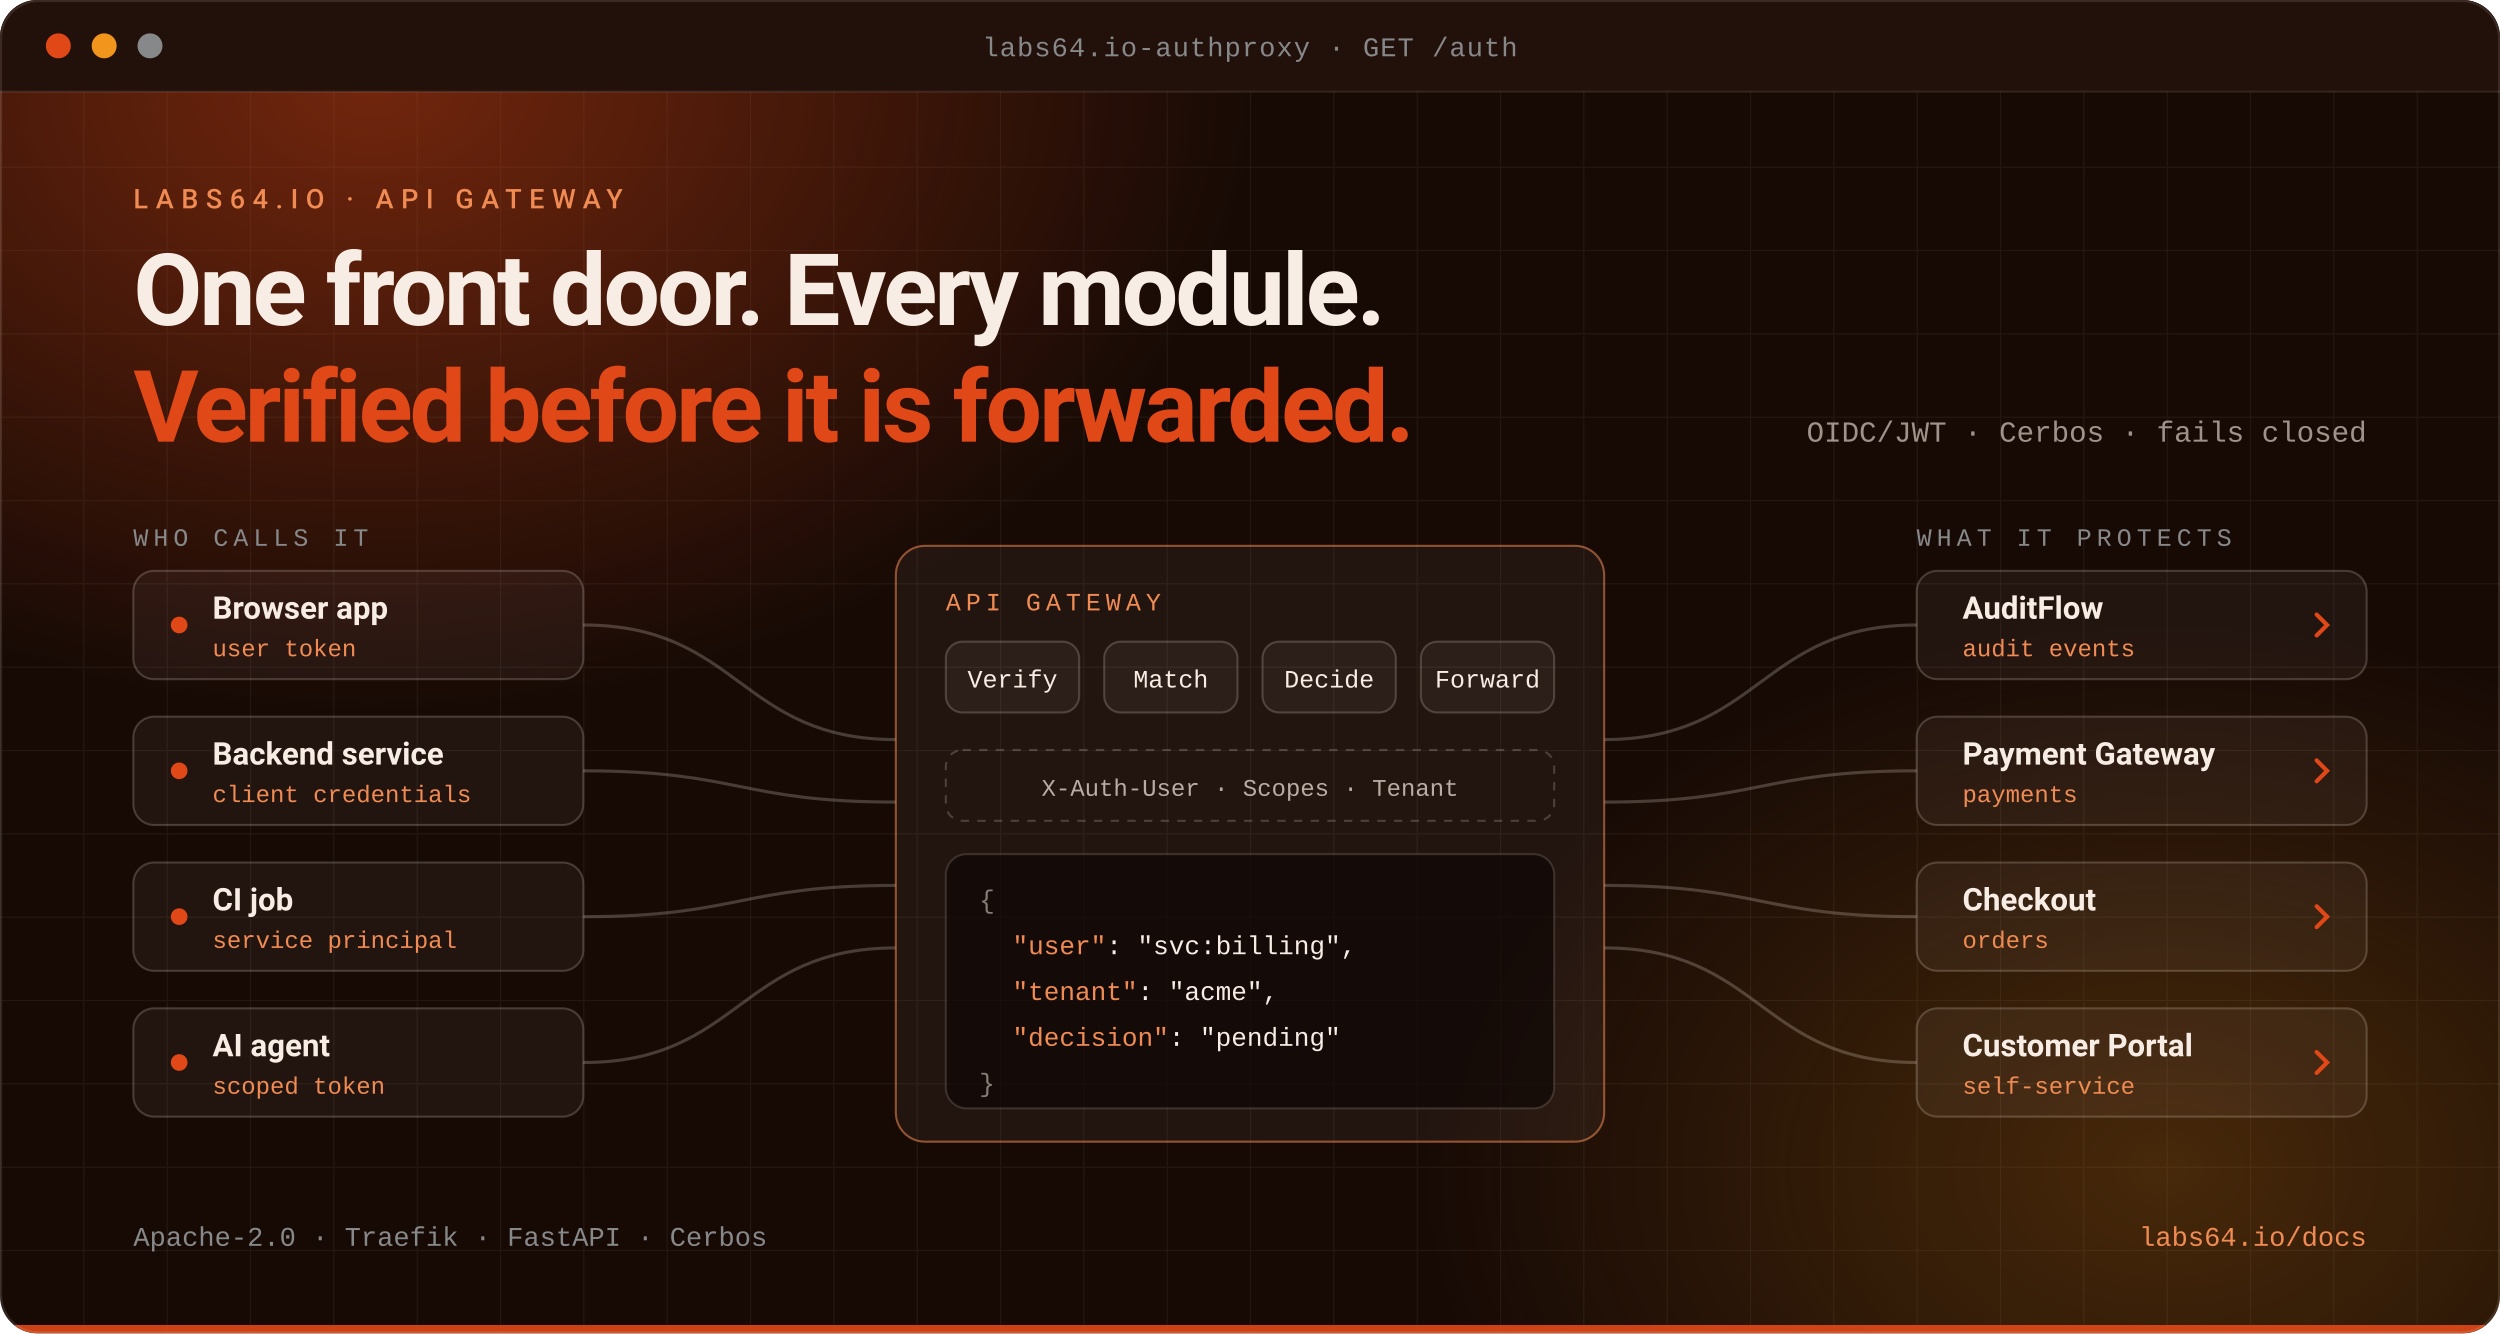
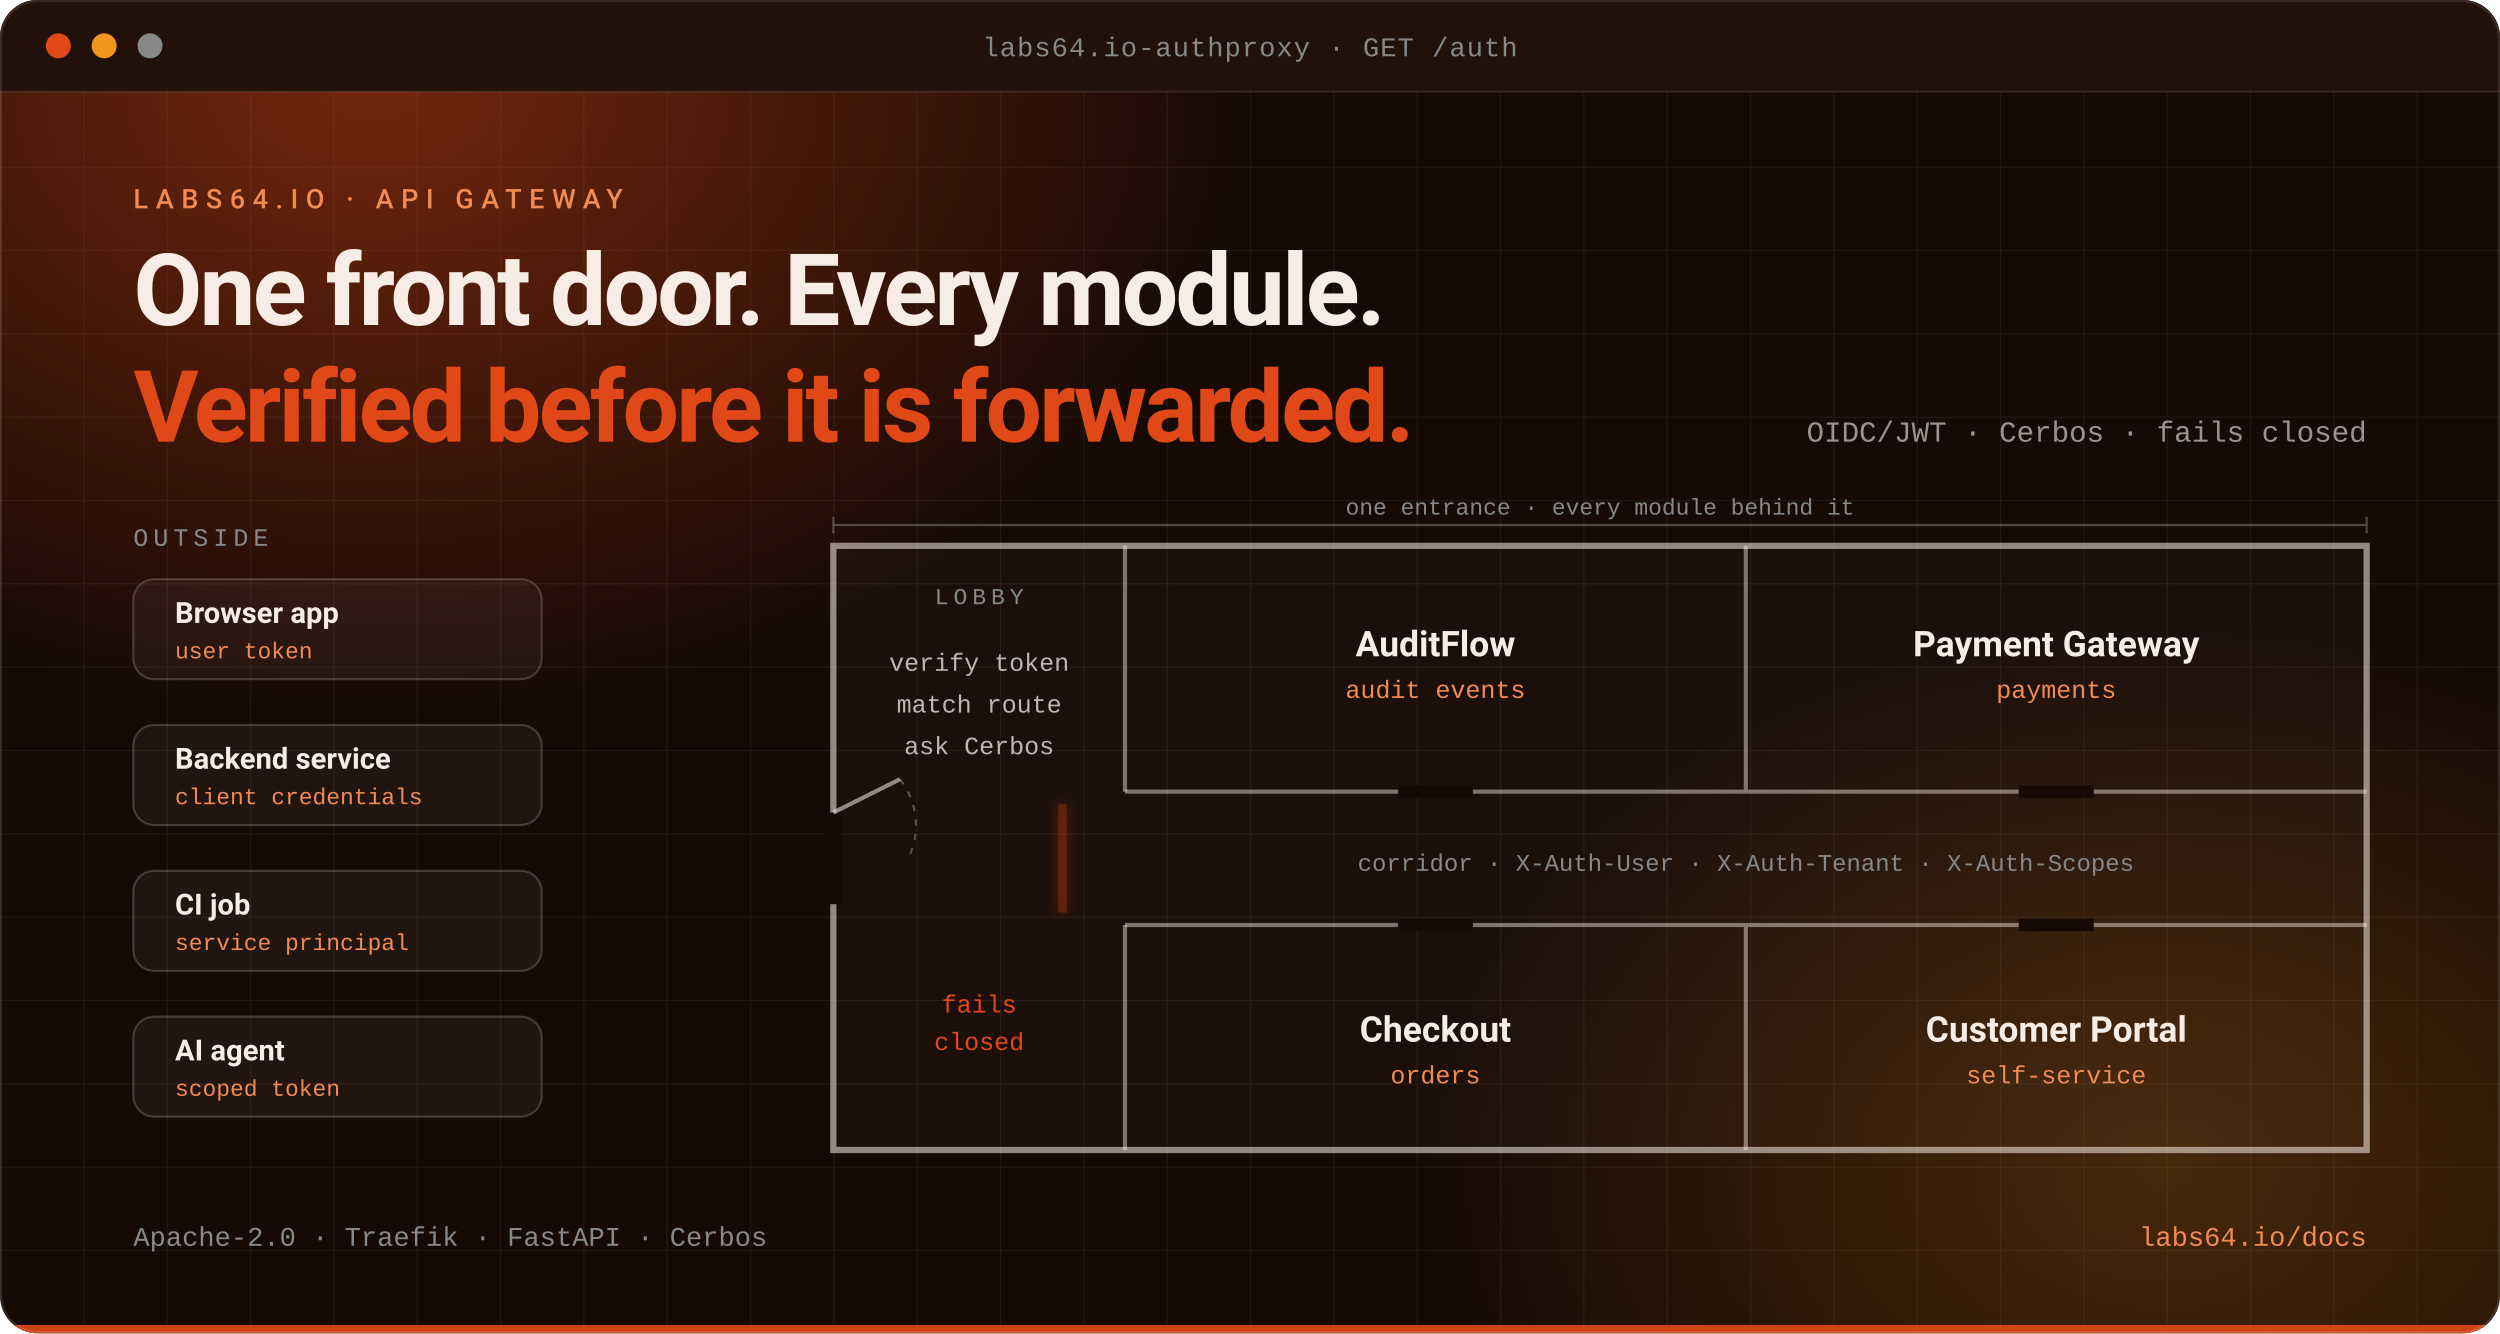
<svg xmlns="http://www.w3.org/2000/svg" viewBox="0 0 1200 640" width="1200" height="640" role="img" aria-labelledby="t d">
  <defs>
-     <radialGradient id="g1" cx="0.5" cy="0.5" r="0.5">
+     <radialGradient id="hg1" cx=".5" cy=".5" r=".5">
      <stop offset="0" stop-color="#E14817" stop-opacity=".45" />
      <stop offset="1" stop-color="#E14817" stop-opacity="0" />
    </radialGradient>
-     <radialGradient id="g2" cx="0.5" cy="0.5" r="0.5">
+     <radialGradient id="hg2" cx=".5" cy=".5" r=".5">
      <stop offset="0" stop-color="#F2951C" stop-opacity=".22" />
      <stop offset="1" stop-color="#F2951C" stop-opacity="0" />
    </radialGradient>
-     <pattern id="grid" width="40" height="40" patternUnits="userSpaceOnUse">
+     <pattern id="hgrid" width="40" height="40" patternUnits="userSpaceOnUse">
      <path d="M40 0H0V40" fill="none" stroke="#F8EDE5" stroke-opacity=".06" />
    </pattern>
-     <filter id="glow" x="-200%" y="-200%" width="500%" height="500%">
+     <filter id="hglow" x="-200%" y="-200%" width="500%" height="500%">
      <feGaussianBlur stdDeviation="3" result="b" />
      <feMerge>
        <feMergeNode in="b" />
        <feMergeNode in="SourceGraphic" />
      </feMerge>
    </filter>
-     <clipPath id="win">
+     <clipPath id="hwin">
      <rect width="1200" height="640" rx="18" />
    </clipPath>
-     <path id="pi0" d="M280,300 C355,300 355,355 430,355" />
-     <path id="pi1" d="M280,370 C355,370 355,385 430,385" />
-     <path id="pi2" d="M280,440 C355,440 355,425 430,425" />
-     <path id="pi3" d="M280,510 C355,510 355,455 430,455" />
-     <path id="po0" d="M770,355 C845,355 845,300 920,300" />
-     <path id="po1" d="M770,385 C845,385 845,370 920,370" />
-     <path id="po2" d="M770,425 C845,425 845,440 920,440" />
-     <path id="po3" d="M770,455 C845,455 845,510 920,510" />
    <style>
    .sans{font-family:Roboto,-apple-system,'Segoe UI',Helvetica,Arial,sans-serif}
    .mono{font-family:ui-monospace,SFMono-Regular,Menlo,Consolas,'Liberation Mono',monospace}
-     @media (prefers-reduced-motion: reduce){ animate, animateMotion{display:none} }
+     text{white-space:pre}
+     @media (prefers-reduced-motion: reduce){ animate, animateMotion, animateTransform{display:none} }
  </style>
  </defs>
-   <g clip-path="url(#win)">
+   <g clip-path="url(#hwin)">
    <rect width="1200" height="640" fill="#170A05" />
-     <rect width="1200" height="640" fill="url(#grid)" />
-     <ellipse cx="180" cy="40" rx="420" ry="300" fill="url(#g1)" />
-     <ellipse cx="1040" cy="560" rx="360" ry="260" fill="url(#g2)" />
+     <rect width="1200" height="640" fill="url(#hgrid)" />
+     <ellipse cx="180" cy="40" rx="420" ry="300" fill="url(#hg1)" />
+     <ellipse cx="1040" cy="560" rx="360" ry="260" fill="url(#hg2)" />
    <rect width="1200" height="44" fill="#22100A" />
    <line x1="0" y1="44" x2="1200" y2="44" stroke="#F8EDE5" stroke-opacity=".1" />
    <circle cx="28" cy="22" r="6" fill="#E14817" />
    <circle cx="50" cy="22" r="6" fill="#F2951C" />
    <circle cx="72" cy="22" r="6" fill="#87888A" />
-     <text x="600" y="27" text-anchor="middle" class="mono" font-size="13" fill="#87888A" letter-spacing=".5">labs64.io-authproxy · GET /auth</text>
-     <text x="64" y="100" class="sans" font-size="13" font-weight="500" letter-spacing="3.6" fill="#F08B53">LABS64.IO  ·  API GATEWAY</text>
-     <text x="64" y="156" class="sans" font-size="48" font-weight="700" letter-spacing="-1.4" fill="#F8EDE5">One front door. Every module.</text>
-     <text x="64" y="212" class="sans" font-size="48" font-weight="700" letter-spacing="-1.4" fill="#E14817">Verified before it is forwarded.</text>
-     <text x="1136" y="212" text-anchor="end" class="mono" font-size="14" fill="#F8EDE5" fill-opacity=".6">OIDC/JWT  ·  Cerbos  ·  fails closed</text>
-     <use href="#pi0" fill="none" stroke="#F8EDE5" stroke-opacity=".22" stroke-width="1.5" />
-     <use href="#po0" fill="none" stroke="#F8EDE5" stroke-opacity=".22" stroke-width="1.5" />
-     <use href="#pi1" fill="none" stroke="#F8EDE5" stroke-opacity=".22" stroke-width="1.5" />
-     <use href="#po1" fill="none" stroke="#F8EDE5" stroke-opacity=".22" stroke-width="1.5" />
-     <use href="#pi2" fill="none" stroke="#F8EDE5" stroke-opacity=".22" stroke-width="1.5" />
-     <use href="#po2" fill="none" stroke="#F8EDE5" stroke-opacity=".22" stroke-width="1.5" />
-     <use href="#pi3" fill="none" stroke="#F8EDE5" stroke-opacity=".22" stroke-width="1.5" />
-     <use href="#po3" fill="none" stroke="#F8EDE5" stroke-opacity=".22" stroke-width="1.5" />
-     <text x="64" y="262" class="mono" font-size="12" letter-spacing="2.4" fill="#87888A">WHO CALLS IT</text>
-     <rect x="64" y="274" width="216" height="52" rx="10" fill="#F8EDE5" fill-opacity=".05" stroke="#F8EDE5" stroke-opacity=".2" />
-     <circle cx="86" cy="300" r="4" fill="#E14817" />
-     <text x="102" y="297" class="sans" font-size="15" font-weight="700" fill="#F8EDE5">Browser app</text>
-     <text x="102" y="315" class="mono" font-size="11.5" fill="#F08B53">user token</text>
-     <rect x="64" y="274" width="216" height="52" rx="10" fill="none" stroke="#E14817" stroke-width="2" opacity="0">
-       <animate attributeName="opacity" dur="6.0s" begin="0.0s" repeatCount="indefinite" values="0;1;0;0" keyTimes="0;0.05;0.15;1" />
+     <text x="600" y="27" class="mono" font-size="13" fill="#87888A" text-anchor="middle" letter-spacing="0.5">labs64.io-authproxy · GET /auth</text>
+     <text x="64" y="100" class="sans" font-size="13" font-weight="500" fill="#F08B53" letter-spacing="3.6">LABS64.IO  ·  API GATEWAY</text>
+     <text x="64" y="156" class="sans" font-size="48" font-weight="700" fill="#F8EDE5" letter-spacing="-1.4">One front door. Every module.</text>
+     <text x="64" y="212" class="sans" font-size="48" font-weight="700" fill="#E14817" letter-spacing="-1.4">Verified before it is forwarded.</text>
+     <text x="1136" y="212" class="mono" font-size="14" fill="#F8EDE5" fill-opacity="0.6" text-anchor="end">OIDC/JWT  ·  Cerbos  ·  fails closed</text>
+     <text x="64" y="262" class="mono" font-size="12" fill="#87888A" letter-spacing="2.4">OUTSIDE</text>
+     <rect x="64" y="278" width="196" height="48" rx="10" fill="#F8EDE5" fill-opacity=".05" stroke="#F8EDE5" stroke-opacity=".2" />
+     <text x="84" y="299" class="sans" font-size="14" font-weight="700" fill="#F8EDE5">Browser app</text>
+     <text x="84" y="316" class="mono" font-size="11" fill="#F08B53">user token</text>
+     <rect x="64" y="348" width="196" height="48" rx="10" fill="#F8EDE5" fill-opacity=".05" stroke="#F8EDE5" stroke-opacity=".2" />
+     <text x="84" y="369" class="sans" font-size="14" font-weight="700" fill="#F8EDE5">Backend service</text>
+     <text x="84" y="386" class="mono" font-size="11" fill="#F08B53">client credentials</text>
+     <rect x="64" y="418" width="196" height="48" rx="10" fill="#F8EDE5" fill-opacity=".05" stroke="#F8EDE5" stroke-opacity=".2" />
+     <text x="84" y="439" class="sans" font-size="14" font-weight="700" fill="#F8EDE5">CI job</text>
+     <text x="84" y="456" class="mono" font-size="11" fill="#F08B53">service principal</text>
+     <rect x="64" y="488" width="196" height="48" rx="10" fill="#F8EDE5" fill-opacity=".05" stroke="#F8EDE5" stroke-opacity=".2" />
+     <text x="84" y="509" class="sans" font-size="14" font-weight="700" fill="#F8EDE5">AI agent</text>
+     <text x="84" y="526" class="mono" font-size="11" fill="#F08B53">scoped token</text>
+     <rect x="400" y="262" width="736" height="290" fill="#F8EDE5" fill-opacity=".025" stroke="#F8EDE5" stroke-opacity=".55" stroke-width="3" />
+     <rect x="396" y="390" width="8" height="44" fill="#170A05" />
+     <path d="M400,390 L432,374" stroke="#F8EDE5" stroke-opacity=".55" stroke-width="2" />
+     <path d="M432,374 A36,36 0 0,1 436,412" fill="none" stroke="#F8EDE5" stroke-opacity=".3" stroke-dasharray="3 4" />
+     <path d="M540,262 V380 M540,444 V552" stroke="#F8EDE5" stroke-opacity=".45" stroke-width="2" />
+     <path d="M540,380 H1136 M540,444 H1136 M838,262 V380 M838,444 V552" stroke="#F8EDE5" stroke-opacity=".45" stroke-width="2" />
+     <rect x="671" y="377" width="36" height="6" fill="#170A05" />
+     <rect x="969" y="377" width="36" height="6" fill="#170A05" />
+     <rect x="671" y="441" width="36" height="6" fill="#170A05" />
+     <rect x="969" y="441" width="36" height="6" fill="#170A05" />
+     <path d="M400,252 H1136 M400,248 V256 M1136,248 V256" stroke="#87888A" stroke-opacity=".5" />
+     <text x="768" y="247" class="mono" font-size="11" fill="#87888A" text-anchor="middle">one entrance · every module behind it</text>
+     <text x="470" y="290" class="mono" font-size="11" fill="#87888A" text-anchor="middle" letter-spacing="2.4">LOBBY</text>
+     <text x="470" y="322" class="mono" font-size="12" fill="#F8EDE5" fill-opacity="0.75" text-anchor="middle">verify token</text>
+     <text x="470" y="342" class="mono" font-size="12" fill="#F8EDE5" fill-opacity="0.75" text-anchor="middle">match route</text>
+     <text x="470" y="362" class="mono" font-size="12" fill="#F8EDE5" fill-opacity="0.75" text-anchor="middle">ask Cerbos</text>
+     <text x="470" y="486" class="mono" font-size="12" fill="#E14817" text-anchor="middle">fails</text>
+     <text x="470" y="504" class="mono" font-size="12" fill="#E14817" text-anchor="middle">closed</text>
+     <rect x="508" y="386" width="4" height="52" fill="#E14817" filter="url(#hglow)" opacity=".35">
+       <animate attributeName="opacity" values=".35;1;.35;.35;1;.35;.35;1;.35" keyTimes="0;.05;.12;.38;.43;.5;.72;.76;1" dur="6s" begin="0s" repeatCount="indefinite" />
    </rect>
-     <rect x="64" y="344" width="216" height="52" rx="10" fill="#F8EDE5" fill-opacity=".05" stroke="#F8EDE5" stroke-opacity=".2" />
-     <circle cx="86" cy="370" r="4" fill="#E14817" />
-     <text x="102" y="367" class="sans" font-size="15" font-weight="700" fill="#F8EDE5">Backend service</text>
-     <text x="102" y="385" class="mono" font-size="11.5" fill="#F08B53">client credentials</text>
-     <rect x="64" y="344" width="216" height="52" rx="10" fill="none" stroke="#E14817" stroke-width="2" opacity="0">
-       <animate attributeName="opacity" dur="6.0s" begin="0.25s" repeatCount="indefinite" values="0;1;0;0" keyTimes="0;0.05;0.15;1" />
+     <rect x="541" y="262" width="296" height="118" fill="#E14817" opacity="0">
+       <animate attributeName="opacity" values="0;0;.22;0;0" keyTimes="0;.01;.06;.2;1" dur="6s" begin="0.9s" repeatCount="indefinite" />
    </rect>
-     <rect x="64" y="414" width="216" height="52" rx="10" fill="#F8EDE5" fill-opacity=".05" stroke="#F8EDE5" stroke-opacity=".2" />
-     <circle cx="86" cy="440" r="4" fill="#E14817" />
-     <text x="102" y="437" class="sans" font-size="15" font-weight="700" fill="#F8EDE5">CI job</text>
-     <text x="102" y="455" class="mono" font-size="11.5" fill="#F08B53">service principal</text>
-     <rect x="64" y="414" width="216" height="52" rx="10" fill="none" stroke="#E14817" stroke-width="2" opacity="0">
-       <animate attributeName="opacity" dur="6.0s" begin="0.5s" repeatCount="indefinite" values="0;1;0;0" keyTimes="0;0.05;0.15;1" />
+     <text x="689" y="315" class="sans" font-size="17" font-weight="700" fill="#F8EDE5" text-anchor="middle">AuditFlow</text>
+     <text x="689" y="335" class="mono" font-size="12" fill="#F08B53" text-anchor="middle">audit events</text>
+     <rect x="839" y="262" width="296" height="118" fill="#E14817" opacity="0">
+       <animate attributeName="opacity" values="0;0;.22;0;0" keyTimes="0;.01;.06;.2;1" dur="6s" begin="3.1s" repeatCount="indefinite" />
    </rect>
-     <rect x="64" y="484" width="216" height="52" rx="10" fill="#F8EDE5" fill-opacity=".05" stroke="#F8EDE5" stroke-opacity=".2" />
-     <circle cx="86" cy="510" r="4" fill="#E14817" />
-     <text x="102" y="507" class="sans" font-size="15" font-weight="700" fill="#F8EDE5">AI agent</text>
-     <text x="102" y="525" class="mono" font-size="11.5" fill="#F08B53">scoped token</text>
-     <rect x="64" y="484" width="216" height="52" rx="10" fill="none" stroke="#E14817" stroke-width="2" opacity="0">
-       <animate attributeName="opacity" dur="6.0s" begin="0.75s" repeatCount="indefinite" values="0;1;0;0" keyTimes="0;0.05;0.15;1" />
-     </rect>
-     <rect x="430" y="262" width="340" height="286" rx="14" fill="#F8EDE5" fill-opacity=".05" stroke="#F08B53" stroke-opacity=".55" />
-     <text x="454" y="293" class="mono" font-size="12" letter-spacing="2.4" fill="#F08B53">API GATEWAY</text>
-     <rect x="454" y="308" width="64" height="34" rx="8" fill="#F8EDE5" fill-opacity=".05" stroke="#F8EDE5" stroke-opacity=".2" />
-     <rect x="454" y="308" width="64" height="34" rx="8" fill="#E14817" opacity="0">
-       <animate attributeName="opacity" dur="6.0s" repeatCount="indefinite" values="0;0;1;1;0;0" keyTimes="0;0.192;0.217;0.317;0.342;1" />
-     </rect>
-     <text x="486" y="330" text-anchor="middle" class="mono" font-size="12" font-weight="500" fill="#F8EDE5">Verify</text>
-     <rect x="530" y="308" width="64" height="34" rx="8" fill="#F8EDE5" fill-opacity=".05" stroke="#F8EDE5" stroke-opacity=".2" />
-     <rect x="530" y="308" width="64" height="34" rx="8" fill="#E14817" opacity="0">
-       <animate attributeName="opacity" dur="6.0s" repeatCount="indefinite" values="0;0;1;1;0;0" keyTimes="0;0.308;0.333;0.433;0.458;1" />
-     </rect>
-     <text x="562" y="330" text-anchor="middle" class="mono" font-size="12" font-weight="500" fill="#F8EDE5">Match</text>
-     <rect x="606" y="308" width="64" height="34" rx="8" fill="#F8EDE5" fill-opacity=".05" stroke="#F8EDE5" stroke-opacity=".2" />
-     <rect x="606" y="308" width="64" height="34" rx="8" fill="#E14817" opacity="0">
-       <animate attributeName="opacity" dur="6.0s" repeatCount="indefinite" values="0;0;1;1;0;0" keyTimes="0;0.425;0.45;0.55;0.575;1" />
-     </rect>
-     <text x="638" y="330" text-anchor="middle" class="mono" font-size="12" font-weight="500" fill="#F8EDE5">Decide</text>
-     <rect x="682" y="308" width="64" height="34" rx="8" fill="#F8EDE5" fill-opacity=".05" stroke="#F8EDE5" stroke-opacity=".2" />
-     <rect x="682" y="308" width="64" height="34" rx="8" fill="#E14817" opacity="0">
-       <animate attributeName="opacity" dur="6.0s" repeatCount="indefinite" values="0;0;1;1;0;0" keyTimes="0;0.542;0.567;0.667;0.692;1" />
-     </rect>
-     <text x="714" y="330" text-anchor="middle" class="mono" font-size="12" font-weight="500" fill="#F8EDE5">Forward</text>
-     <rect x="454" y="360" width="292" height="34" rx="8" fill="none" stroke="#F8EDE5" stroke-opacity=".2" stroke-dasharray="4 4" />
-     <text x="600" y="382" text-anchor="middle" class="mono" font-size="11.5" fill="#F8EDE5" fill-opacity=".7">X-Auth-User · Scopes · Tenant</text>
-     <rect x="454" y="410" width="292" height="122" rx="10" fill="#0A0402" fill-opacity=".6" stroke="#F8EDE5" stroke-opacity=".15" />
-     <g class="mono" font-size="12.5" fill="#F8EDE5">
-       <text x="470" y="436" fill-opacity=".5">{</text>
-       <text x="486" y="458">
-         <tspan fill="#F08B53">"user"</tspan>: "svc:billing",</text>
-       <text x="486" y="480">
-         <tspan fill="#F08B53">"tenant"</tspan>: "acme",</text>
-       <g>
-         <text x="486" y="502">
-           <tspan fill="#F08B53">"decision"</tspan>: "pending"</text>
-         <animate attributeName="opacity" dur="6.0s" repeatCount="indefinite" values="1;1;0;0;1;1" keyTimes="0;0.308;0.333;0.933;0.983;1" />
-       </g>
-       <g opacity="0">
-         <text x="486" y="502">
-           <tspan fill="#F08B53">"decision"</tspan>: <tspan fill="#E14817" font-weight="700">"allow"</tspan>
-         </text>
-         <animate attributeName="opacity" dur="6.0s" repeatCount="indefinite" values="0;0;1;1;0;0" keyTimes="0;0.308;0.333;0.933;0.983;1" />
-       </g>
-       <text x="470" y="524" fill-opacity=".5">}</text>
+     <text x="987" y="315" class="sans" font-size="17" font-weight="700" fill="#F8EDE5" text-anchor="middle">Payment Gateway</text>
+     <text x="987" y="335" class="mono" font-size="12" fill="#F08B53" text-anchor="middle">payments</text>
+     <text x="689" y="500" class="sans" font-size="17" font-weight="700" fill="#F8EDE5" text-anchor="middle">Checkout</text>
+     <text x="689" y="520" class="mono" font-size="12" fill="#F08B53" text-anchor="middle">orders</text>
+     <text x="987" y="500" class="sans" font-size="17" font-weight="700" fill="#F8EDE5" text-anchor="middle">Customer Portal</text>
+     <text x="987" y="520" class="mono" font-size="12" fill="#F08B53" text-anchor="middle">self-service</text>
+     <text x="838" y="418" class="mono" font-size="11.5" fill="#87888A" text-anchor="middle">corridor · X-Auth-User · X-Auth-Tenant · X-Auth-Scopes</text>
+     <path id="hd1" d="M260,302 C330,302 330,412 404,412 L689,412 L689,330" fill="none" />
+     <path id="hd2" d="M260,372 C330,372 340,412 404,412 L987,412 L987,330" fill="none" />
+     <path id="hd3" d="M260,512 C330,512 330,412 404,412 L500,412" fill="none" />
+     <circle r="6" fill="#F8EDE5" filter="url(#hglow)" opacity="0">
+       <animateMotion dur="6s" begin="0s" repeatCount="indefinite" keyPoints="0;1;1" keyTimes="0;.22;1" calcMode="linear">
+         <mpath href="#hd1" />
+       </animateMotion>
+       <animate attributeName="opacity" values="0;1;1;0;0" keyTimes="0;.02;.2;.23;1" dur="6s" begin="0s" repeatCount="indefinite" />
+     </circle>
+     <circle r="6" fill="#F8EDE5" filter="url(#hglow)" opacity="0">
+       <animateMotion dur="6s" begin="1.9s" repeatCount="indefinite" keyPoints="0;1;1" keyTimes="0;.22;1" calcMode="linear">
+         <mpath href="#hd2" />
+       </animateMotion>
+       <animate attributeName="opacity" values="0;1;1;0;0" keyTimes="0;.02;.2;.23;1" dur="6s" begin="1.9s" repeatCount="indefinite" />
+     </circle>
+     <circle r="6" fill="#F8EDE5" filter="url(#hglow)" opacity="0">
+       <animateMotion dur="6s" begin="4" repeatCount="indefinite" keyPoints="0;1;1" keyTimes="0;.14;1" calcMode="linear">
+         <mpath href="#hd3" />
+       </animateMotion>
+       <animate attributeName="opacity" values="0;1;1;0;0" keyTimes="0;.02;.24;.28;1" dur="6s" begin="4s" repeatCount="indefinite" />
+       <animate attributeName="fill" values="#F8EDE5;#F8EDE5;#E14817;#E14817" keyTimes="0;.13;.14;1" dur="6s" begin="4s" repeatCount="indefinite" />
+     </circle>
+     <g opacity="0">
+       <animate attributeName="opacity" values="0;0;1;1;0;0" keyTimes="0;.14;.15;.26;.3;1" dur="6s" begin="4s" repeatCount="indefinite" />
+       <rect x="424" y="430" width="92" height="26" rx="6" fill="#E14817" />
+       <text x="470" y="448" class="mono" font-size="12" font-weight="500" fill="#F8EDE5" text-anchor="middle">403 · scope</text>
    </g>
-     <text x="920" y="262" class="mono" font-size="12" letter-spacing="2.4" fill="#87888A">WHAT IT PROTECTS</text>
-     <rect x="920" y="274" width="216" height="52" rx="10" fill="#F8EDE5" fill-opacity=".05" stroke="#F8EDE5" stroke-opacity=".2" />
-     <text x="942" y="297" class="sans" font-size="15" font-weight="700" fill="#F8EDE5">AuditFlow</text>
-     <text x="942" y="315" class="mono" font-size="11.5" fill="#F08B53">audit events</text>
-     <path d="M1112,295 l5,5 l-5,5" fill="none" stroke="#E14817" stroke-width="2" stroke-linecap="round" />
-     <rect x="920" y="274" width="216" height="52" rx="10" fill="none" stroke="#E14817" stroke-width="2" opacity="0">
-       <animate attributeName="opacity" dur="6.0s" begin="4.4s" repeatCount="indefinite" values="0;1;0;0" keyTimes="0;0.05;0.15;1" />
-     </rect>
-     <rect x="920" y="344" width="216" height="52" rx="10" fill="#F8EDE5" fill-opacity=".05" stroke="#F8EDE5" stroke-opacity=".2" />
-     <text x="942" y="367" class="sans" font-size="15" font-weight="700" fill="#F8EDE5">Payment Gateway</text>
-     <text x="942" y="385" class="mono" font-size="11.5" fill="#F08B53">payments</text>
-     <path d="M1112,365 l5,5 l-5,5" fill="none" stroke="#E14817" stroke-width="2" stroke-linecap="round" />
-     <rect x="920" y="344" width="216" height="52" rx="10" fill="none" stroke="#E14817" stroke-width="2" opacity="0">
-       <animate attributeName="opacity" dur="6.0s" begin="4.6s" repeatCount="indefinite" values="0;1;0;0" keyTimes="0;0.05;0.15;1" />
-     </rect>
-     <rect x="920" y="414" width="216" height="52" rx="10" fill="#F8EDE5" fill-opacity=".05" stroke="#F8EDE5" stroke-opacity=".2" />
-     <text x="942" y="437" class="sans" font-size="15" font-weight="700" fill="#F8EDE5">Checkout</text>
-     <text x="942" y="455" class="mono" font-size="11.5" fill="#F08B53">orders</text>
-     <path d="M1112,435 l5,5 l-5,5" fill="none" stroke="#E14817" stroke-width="2" stroke-linecap="round" />
-     <rect x="920" y="414" width="216" height="52" rx="10" fill="none" stroke="#E14817" stroke-width="2" opacity="0">
-       <animate attributeName="opacity" dur="6.0s" begin="4.8s" repeatCount="indefinite" values="0;1;0;0" keyTimes="0;0.05;0.15;1" />
-     </rect>
-     <rect x="920" y="484" width="216" height="52" rx="10" fill="#F8EDE5" fill-opacity=".05" stroke="#F8EDE5" stroke-opacity=".2" />
-     <text x="942" y="507" class="sans" font-size="15" font-weight="700" fill="#F8EDE5">Customer Portal</text>
-     <text x="942" y="525" class="mono" font-size="11.5" fill="#F08B53">self-service</text>
-     <path d="M1112,505 l5,5 l-5,5" fill="none" stroke="#E14817" stroke-width="2" stroke-linecap="round" />
-     <rect x="920" y="484" width="216" height="52" rx="10" fill="none" stroke="#E14817" stroke-width="2" opacity="0">
-       <animate attributeName="opacity" dur="6.0s" begin="5.0s" repeatCount="indefinite" values="0;1;0;0" keyTimes="0;0.05;0.15;1" />
-     </rect>
-     <circle r="5" fill="#F8EDE5" opacity="0" filter="url(#glow)">
-       <animateMotion dur="6.0s" begin="0.0s" repeatCount="indefinite" keyPoints="0;1;1" keyTimes="0;0.2;1" calcMode="linear">
-         <mpath href="#pi0" />
-       </animateMotion>
-       <animate attributeName="opacity" dur="6.0s" begin="0.0s" repeatCount="indefinite" values="0;1;1;0;0" keyTimes="0;0.02;0.18;0.2;1" />
-     </circle>
-     <circle r="5" fill="#F8EDE5" opacity="0" filter="url(#glow)">
-       <animateMotion dur="6.0s" begin="0.25s" repeatCount="indefinite" keyPoints="0;1;1" keyTimes="0;0.2;1" calcMode="linear">
-         <mpath href="#pi1" />
-       </animateMotion>
-       <animate attributeName="opacity" dur="6.0s" begin="0.25s" repeatCount="indefinite" values="0;1;1;0;0" keyTimes="0;0.02;0.18;0.2;1" />
-     </circle>
-     <circle r="5" fill="#F8EDE5" opacity="0" filter="url(#glow)">
-       <animateMotion dur="6.0s" begin="0.5s" repeatCount="indefinite" keyPoints="0;1;1" keyTimes="0;0.2;1" calcMode="linear">
-         <mpath href="#pi2" />
-       </animateMotion>
-       <animate attributeName="opacity" dur="6.0s" begin="0.5s" repeatCount="indefinite" values="0;1;1;0;0" keyTimes="0;0.02;0.18;0.2;1" />
-     </circle>
-     <circle r="5" fill="#F8EDE5" opacity="0" filter="url(#glow)">
-       <animateMotion dur="6.0s" begin="0.75s" repeatCount="indefinite" keyPoints="0;1;1" keyTimes="0;0.2;1" calcMode="linear">
-         <mpath href="#pi3" />
-       </animateMotion>
-       <animate attributeName="opacity" dur="6.0s" begin="0.75s" repeatCount="indefinite" values="0;1;1;0;0" keyTimes="0;0.02;0.18;0.2;1" />
-     </circle>
-     <circle r="5" fill="#E14817" opacity="0" filter="url(#glow)">
-       <animateMotion dur="6.0s" begin="3.2s" repeatCount="indefinite" keyPoints="0;1;1" keyTimes="0;0.2;1" calcMode="linear">
-         <mpath href="#po0" />
-       </animateMotion>
-       <animate attributeName="opacity" dur="6.0s" begin="3.2s" repeatCount="indefinite" values="0;1;1;0;0" keyTimes="0;0.02;0.18;0.2;1" />
-     </circle>
-     <circle r="5" fill="#E14817" opacity="0" filter="url(#glow)">
-       <animateMotion dur="6.0s" begin="3.4s" repeatCount="indefinite" keyPoints="0;1;1" keyTimes="0;0.2;1" calcMode="linear">
-         <mpath href="#po1" />
-       </animateMotion>
-       <animate attributeName="opacity" dur="6.0s" begin="3.4s" repeatCount="indefinite" values="0;1;1;0;0" keyTimes="0;0.02;0.18;0.2;1" />
-     </circle>
-     <circle r="5" fill="#E14817" opacity="0" filter="url(#glow)">
-       <animateMotion dur="6.0s" begin="3.6s" repeatCount="indefinite" keyPoints="0;1;1" keyTimes="0;0.2;1" calcMode="linear">
-         <mpath href="#po2" />
-       </animateMotion>
-       <animate attributeName="opacity" dur="6.0s" begin="3.6s" repeatCount="indefinite" values="0;1;1;0;0" keyTimes="0;0.02;0.18;0.2;1" />
-     </circle>
-     <circle r="5" fill="#E14817" opacity="0" filter="url(#glow)">
-       <animateMotion dur="6.0s" begin="3.8s" repeatCount="indefinite" keyPoints="0;1;1" keyTimes="0;0.2;1" calcMode="linear">
-         <mpath href="#po3" />
-       </animateMotion>
-       <animate attributeName="opacity" dur="6.0s" begin="3.8s" repeatCount="indefinite" values="0;1;1;0;0" keyTimes="0;0.02;0.18;0.2;1" />
-     </circle>
    <text x="64" y="598" class="mono" font-size="13" fill="#87888A">Apache-2.0 · Traefik · FastAPI · Cerbos</text>
-     <text x="1136" y="598" text-anchor="end" class="mono" font-size="13" fill="#F08B53">labs64.io/docs</text>
+     <text x="1136" y="598" class="mono" font-size="13" fill="#F08B53" text-anchor="end">labs64.io/docs</text>
    <rect x="0" y="636" width="1200" height="4" fill="#E14817" opacity=".9">
-       <animate attributeName="width" dur="6.0s" repeatCount="indefinite" values="0;1200" calcMode="linear" />
+       <animate attributeName="width" dur="6s" repeatCount="indefinite" values="0;1200" />
    </rect>
  </g>
  <rect x=".5" y=".5" width="1199" height="639" rx="18" fill="none" stroke="#F8EDE5" stroke-opacity=".12" />
</svg>
